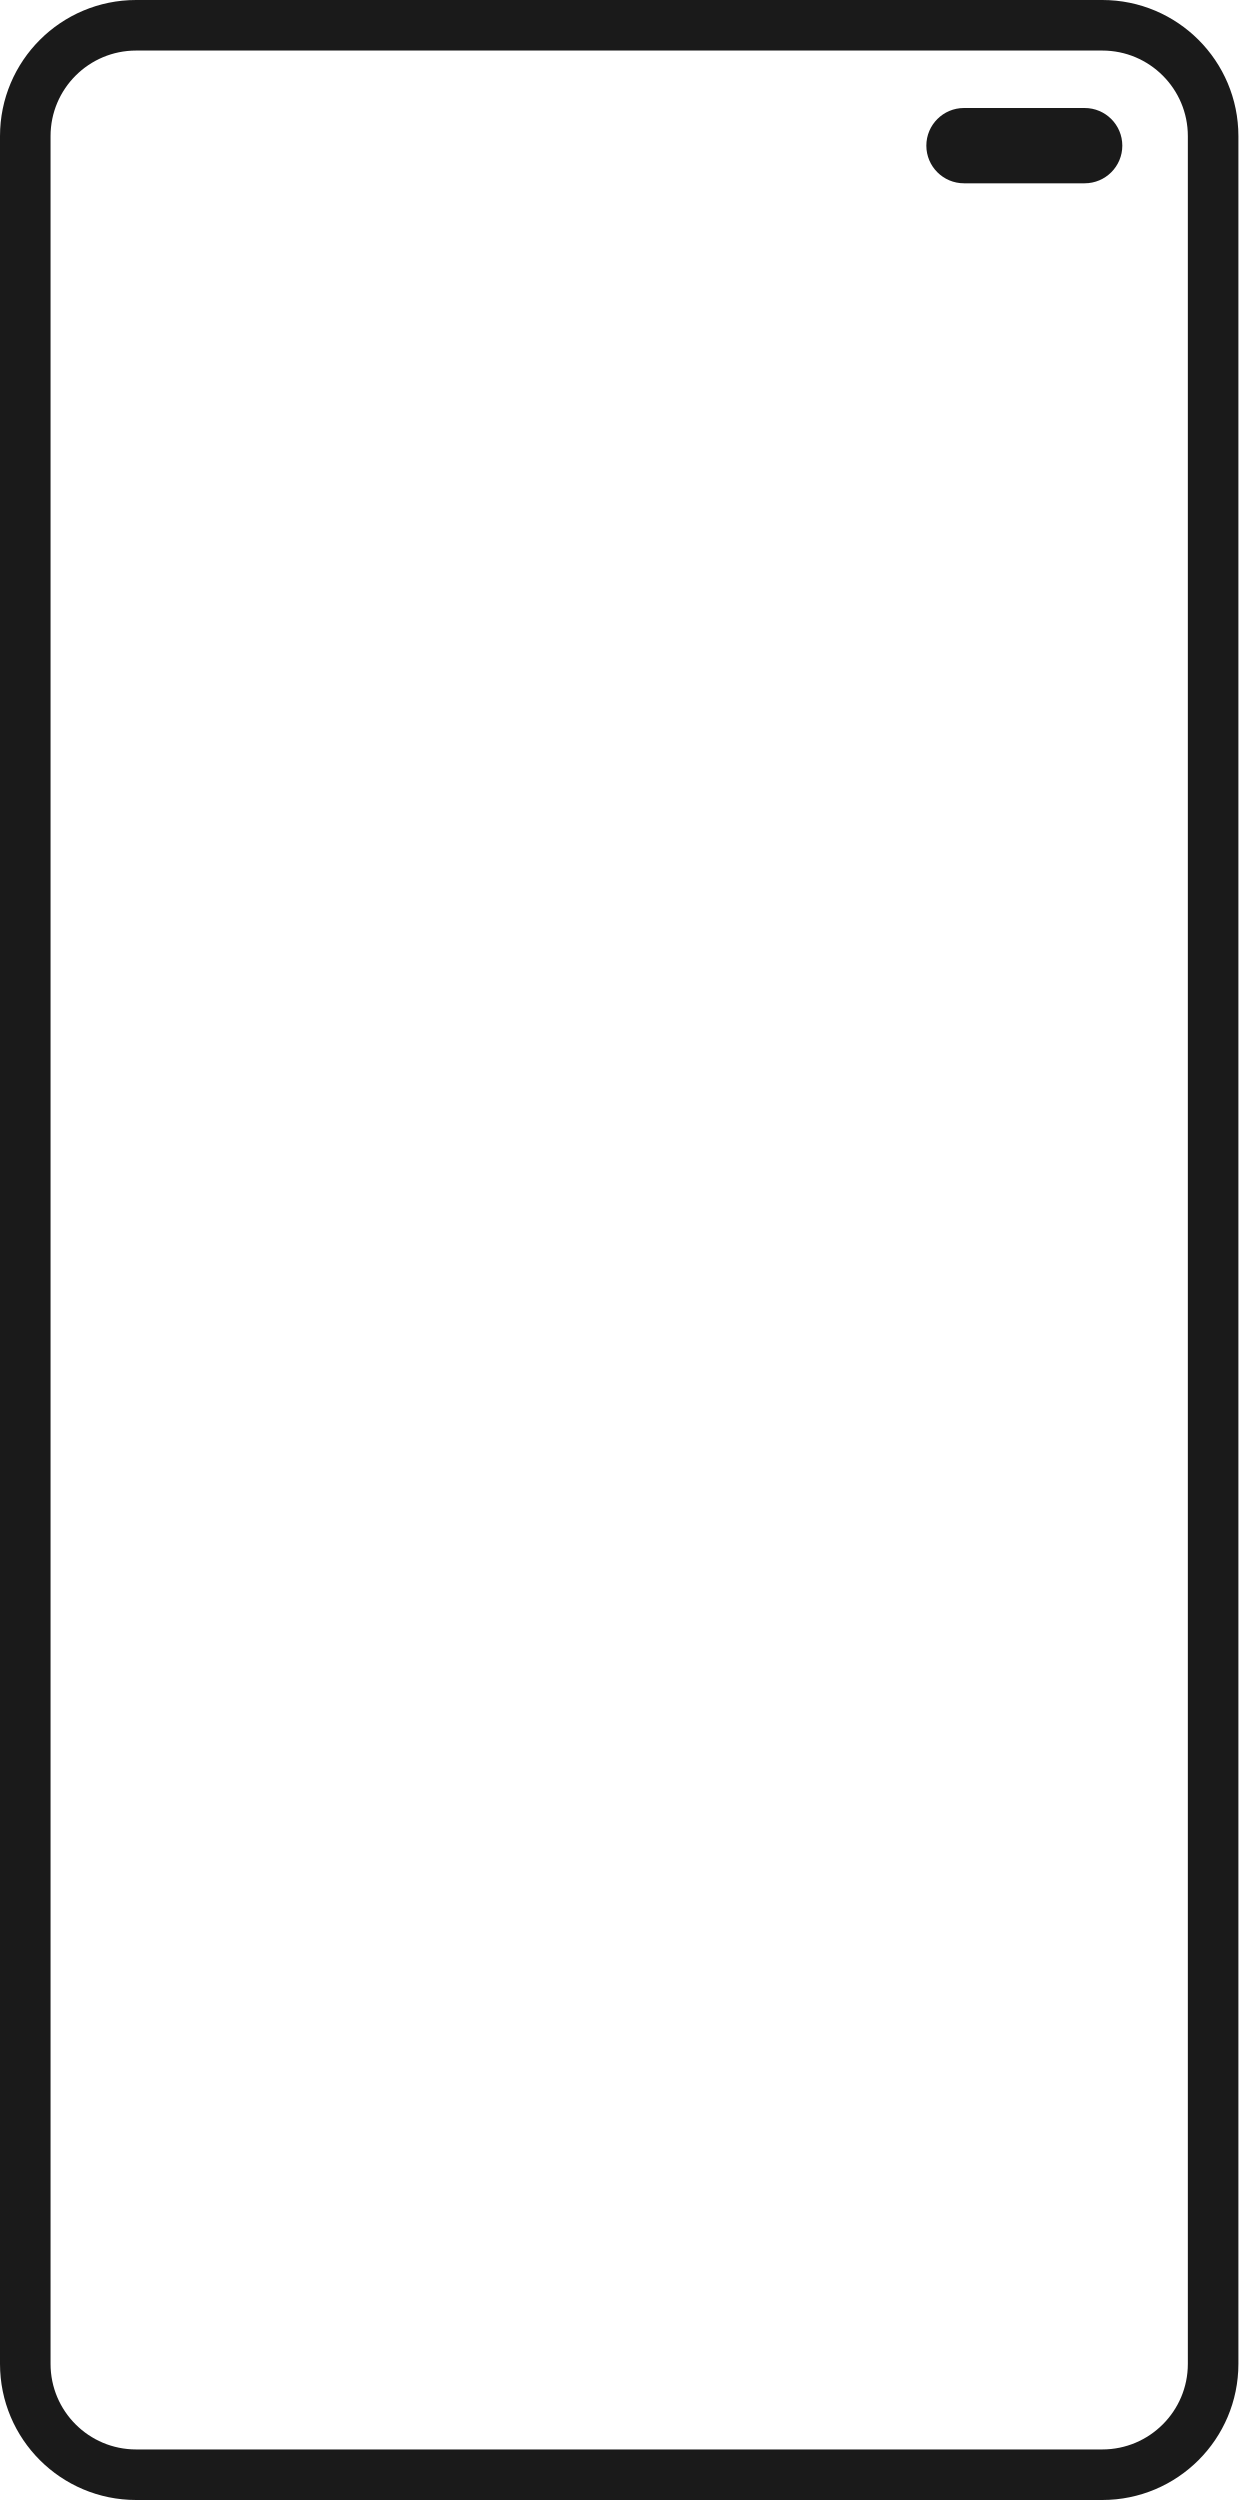
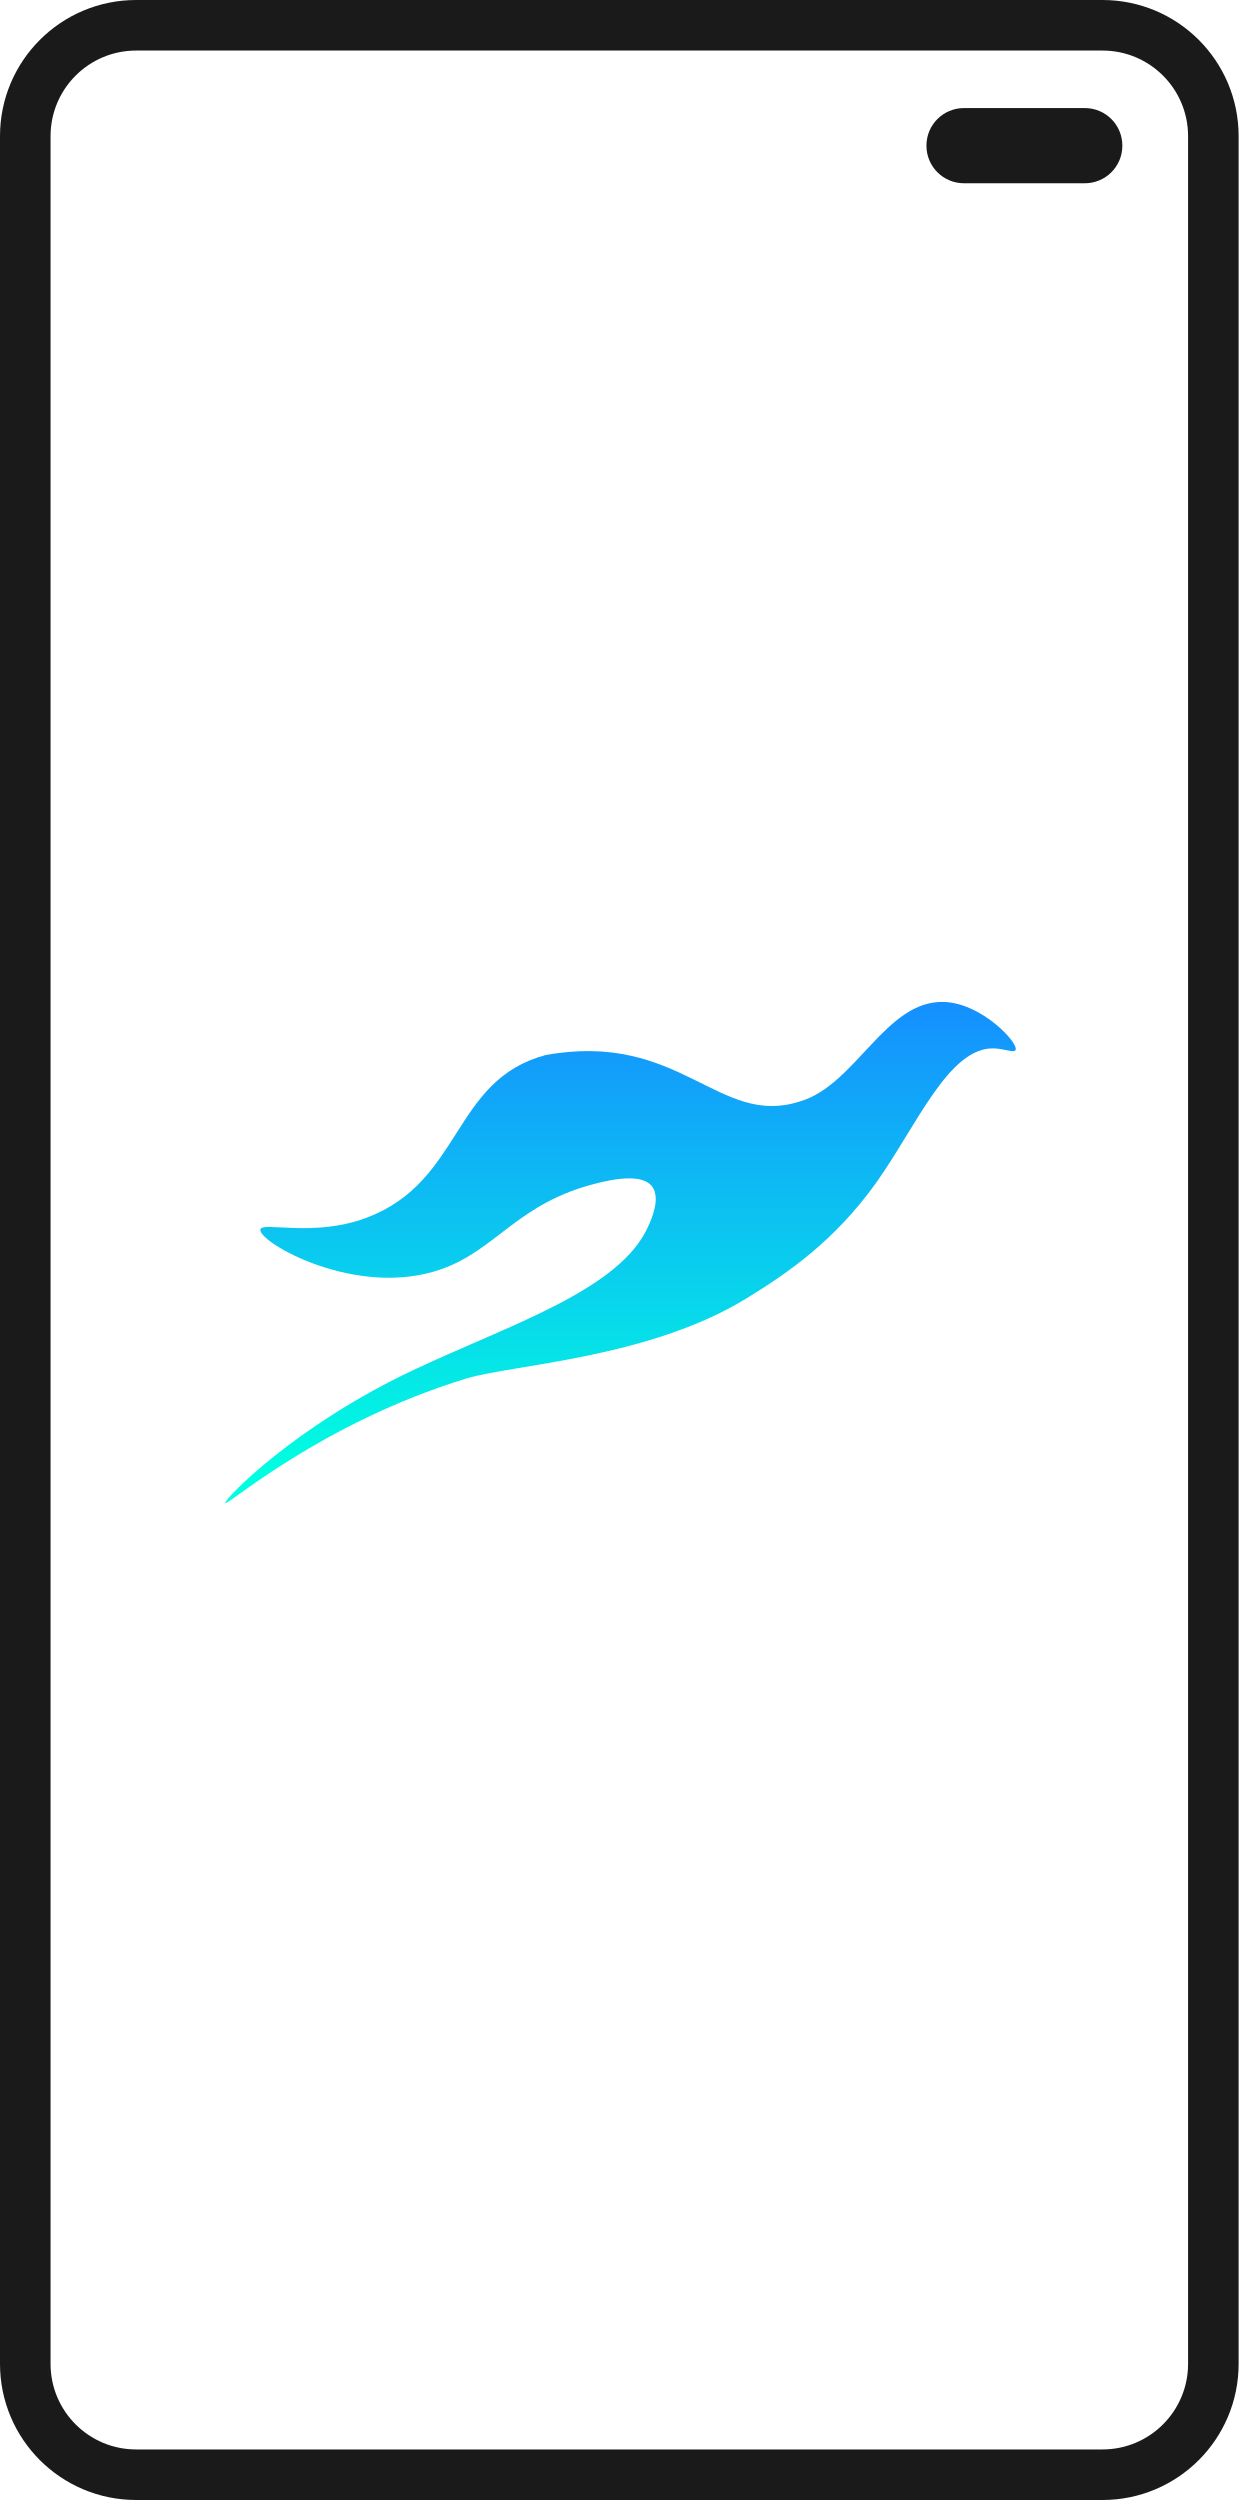
- <svg xmlns="http://www.w3.org/2000/svg" id="Layer_1" data-name="Layer 1" viewBox="0 0 391.92 791.18">
-   <defs>
-     <style>.cls-1{fill:none;stroke:#1a1a1a;stroke-miterlimit:10;stroke-width:16px;}.cls-2{fill:#1a1a1a;}</style>
-   </defs>
-   <rect class="cls-1" x="8" y="8" width="375.92" height="775.18" rx="35.08" />
-   <rect class="cls-2" x="293.16" y="34.18" width="62.02" height="23.83" rx="11.92" />
+ <svg xmlns="http://www.w3.org/2000/svg" version="1.1" id="Layer_1" x="0px" y="0px" viewBox="0 0 391.9 791.2" style="enable-background:new 0 0 391.9 791.2;" xml:space="preserve">
+   <style type="text/css">
+ 	.st0{fill:none;stroke:#1A1A1A;stroke-width:16;stroke-miterlimit:10;}
+ 	.st1{fill:#1A1A1A;}
+ 	.st2{fill-rule:evenodd;clip-rule:evenodd;fill:url(#SVGID_1_);}
+ </style>
+   <path class="st0" d="M43.1,8h305.8C368.3,8,384,23.7,384,43.1v705c0,19.4-15.7,35.1-35.1,35.1H43.1C23.7,783.2,8,767.5,8,748.1v-705  C8,23.7,23.7,8,43.1,8z" />
+   <path class="st1" d="M305.1,34.2h38.2c6.6,0,11.9,5.3,11.9,11.9l0,0c0,6.6-5.3,11.9-11.9,11.9h-38.2c-6.6,0-11.9-5.3-11.9-11.9l0,0  C293.2,39.5,298.5,34.2,305.1,34.2z" />
+   <linearGradient id="SVGID_1_" gradientUnits="userSpaceOnUse" x1="196.295" y1="476.94" x2="196.295" y2="318.298" gradientTransform="matrix(1 0 0 -1 0 794)">
+     <stop offset="0" style="stop-color:#158FFF" />
+     <stop offset="0.943" style="stop-color:#00FFE0" />
+   </linearGradient>
+   <path class="st2" d="M206.3,375.4c2.9,3.7-0.1,10.4-1.1,12.6c-8.9,20.3-43.9,31.2-74.6,45.7c-37.5,17.7-60,41.1-59.3,42  s30.2-25.3,76.2-39.4c14.7-4.5,57.9-6.3,89.1-25.6c12.5-7.7,27.5-17.9,40.7-36.4c12.8-18,23-43,37.3-42.5c3.3,0.1,6.3,1.5,6.8,0.5  c1.1-2.1-10.6-14.8-22.6-15.2c-18.5-0.7-28,26.4-45.7,31.5c-25.7,8.3-37.8-22.4-80.4-14.7c-29.7,7.9-26.2,40-56.7,51.5  c-16.7,6.3-33.1,1.1-33.6,3.7c-0.8,4,30.4,22,57.2,12.6c17.7-6.2,24.2-21.1,49.6-27.3C200.5,371.6,204.6,373.3,206.3,375.4z" />
</svg>
